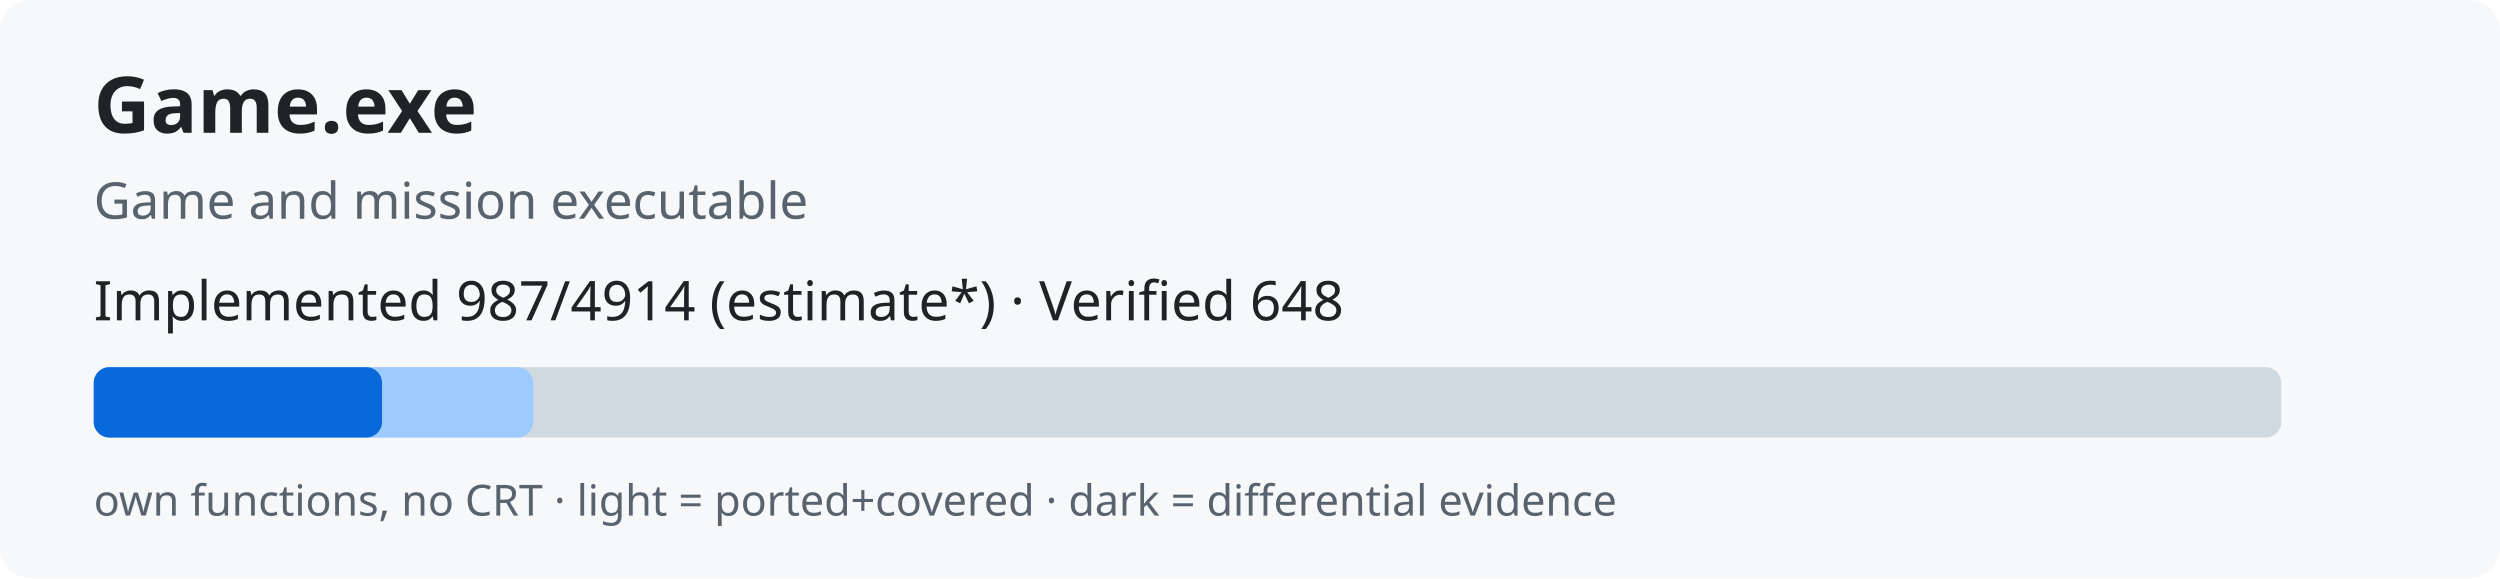
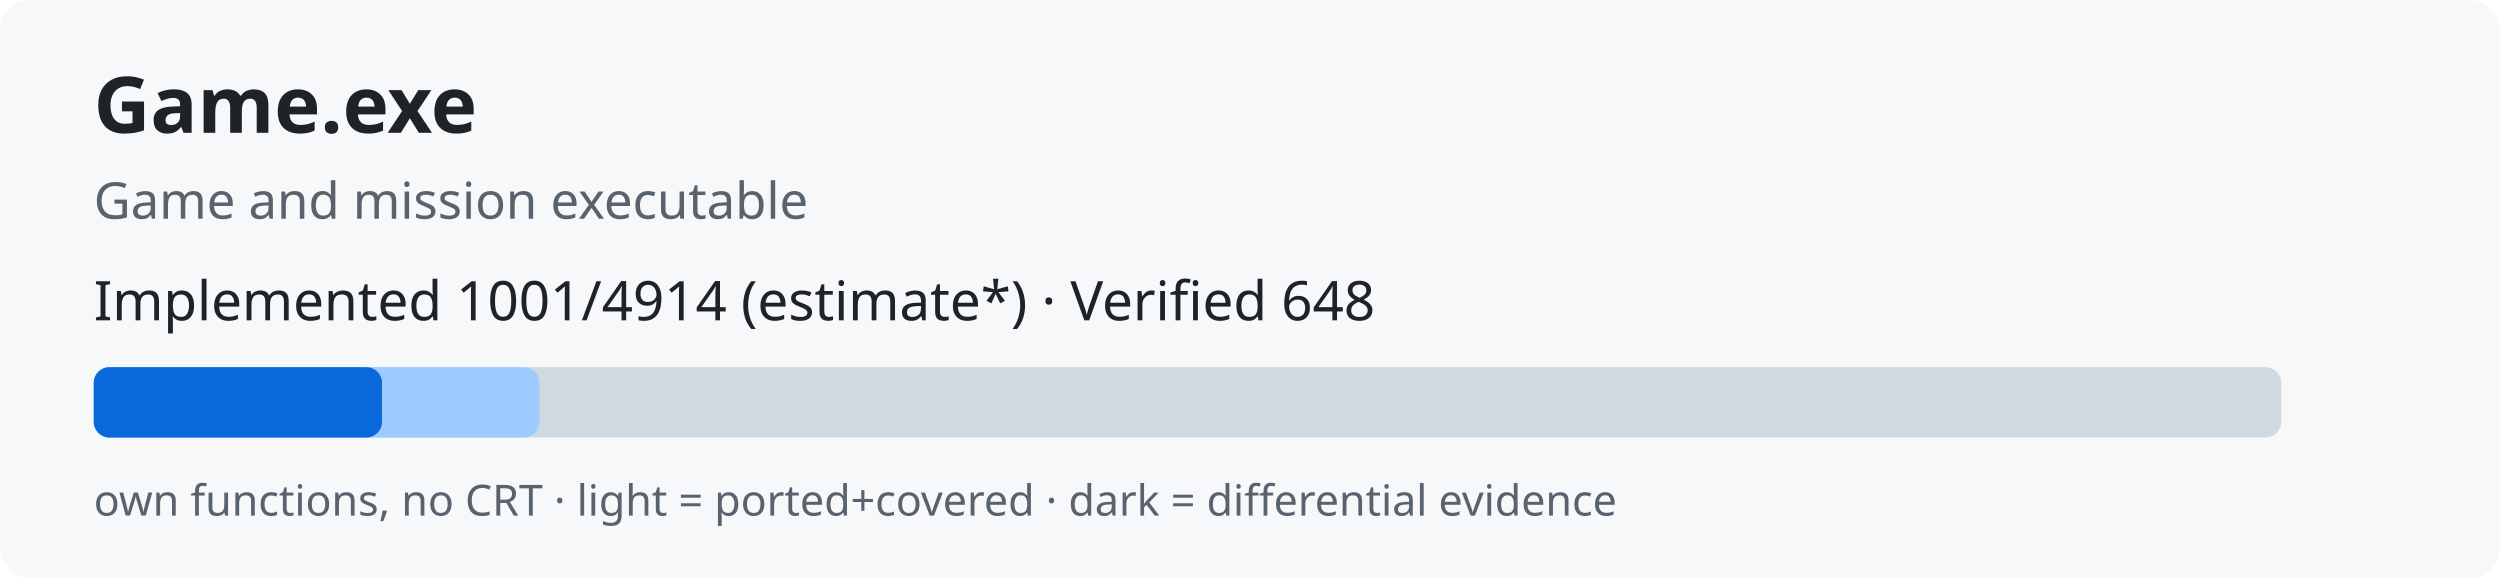
<svg xmlns="http://www.w3.org/2000/svg" width="640" height="148" role="img">
  <rect width="640" height="148" rx="8" fill="#f6f8fa" />
  <text x="24" y="34" font-family="sans-serif" font-size="20" font-weight="bold" fill="#1f2328">Game.exe</text>
  <text x="24" y="56" font-family="sans-serif" font-size="13" fill="#59636e">Game and mission executable</text>
-   <text x="24" y="82" font-family="sans-serif" font-size="14" fill="#1f2328">Implemented 987/4914 (estimate*) · Verified 648</text>
+   <text x="24" y="82" font-family="sans-serif" font-size="14" fill="#1f2328">Implemented 1001/4914 (estimate*) · Verified 648</text>
  <rect x="24" y="94" width="560" height="18" rx="4" fill="#d1d9e0" />
-   <rect x="24" y="94" width="112.5" height="18" rx="4" fill="#9ecbff" />
+   <rect x="24" y="94" width="114.1" height="18" rx="4" fill="#9ecbff" />
  <rect x="24" y="94" width="73.8" height="18" rx="4" fill="#0969da" />
  <text x="24" y="132" font-family="sans-serif" font-size="11" fill="#59636e">own functions, no CRT · light = ported+covered · dark = differential evidence</text>
</svg>
